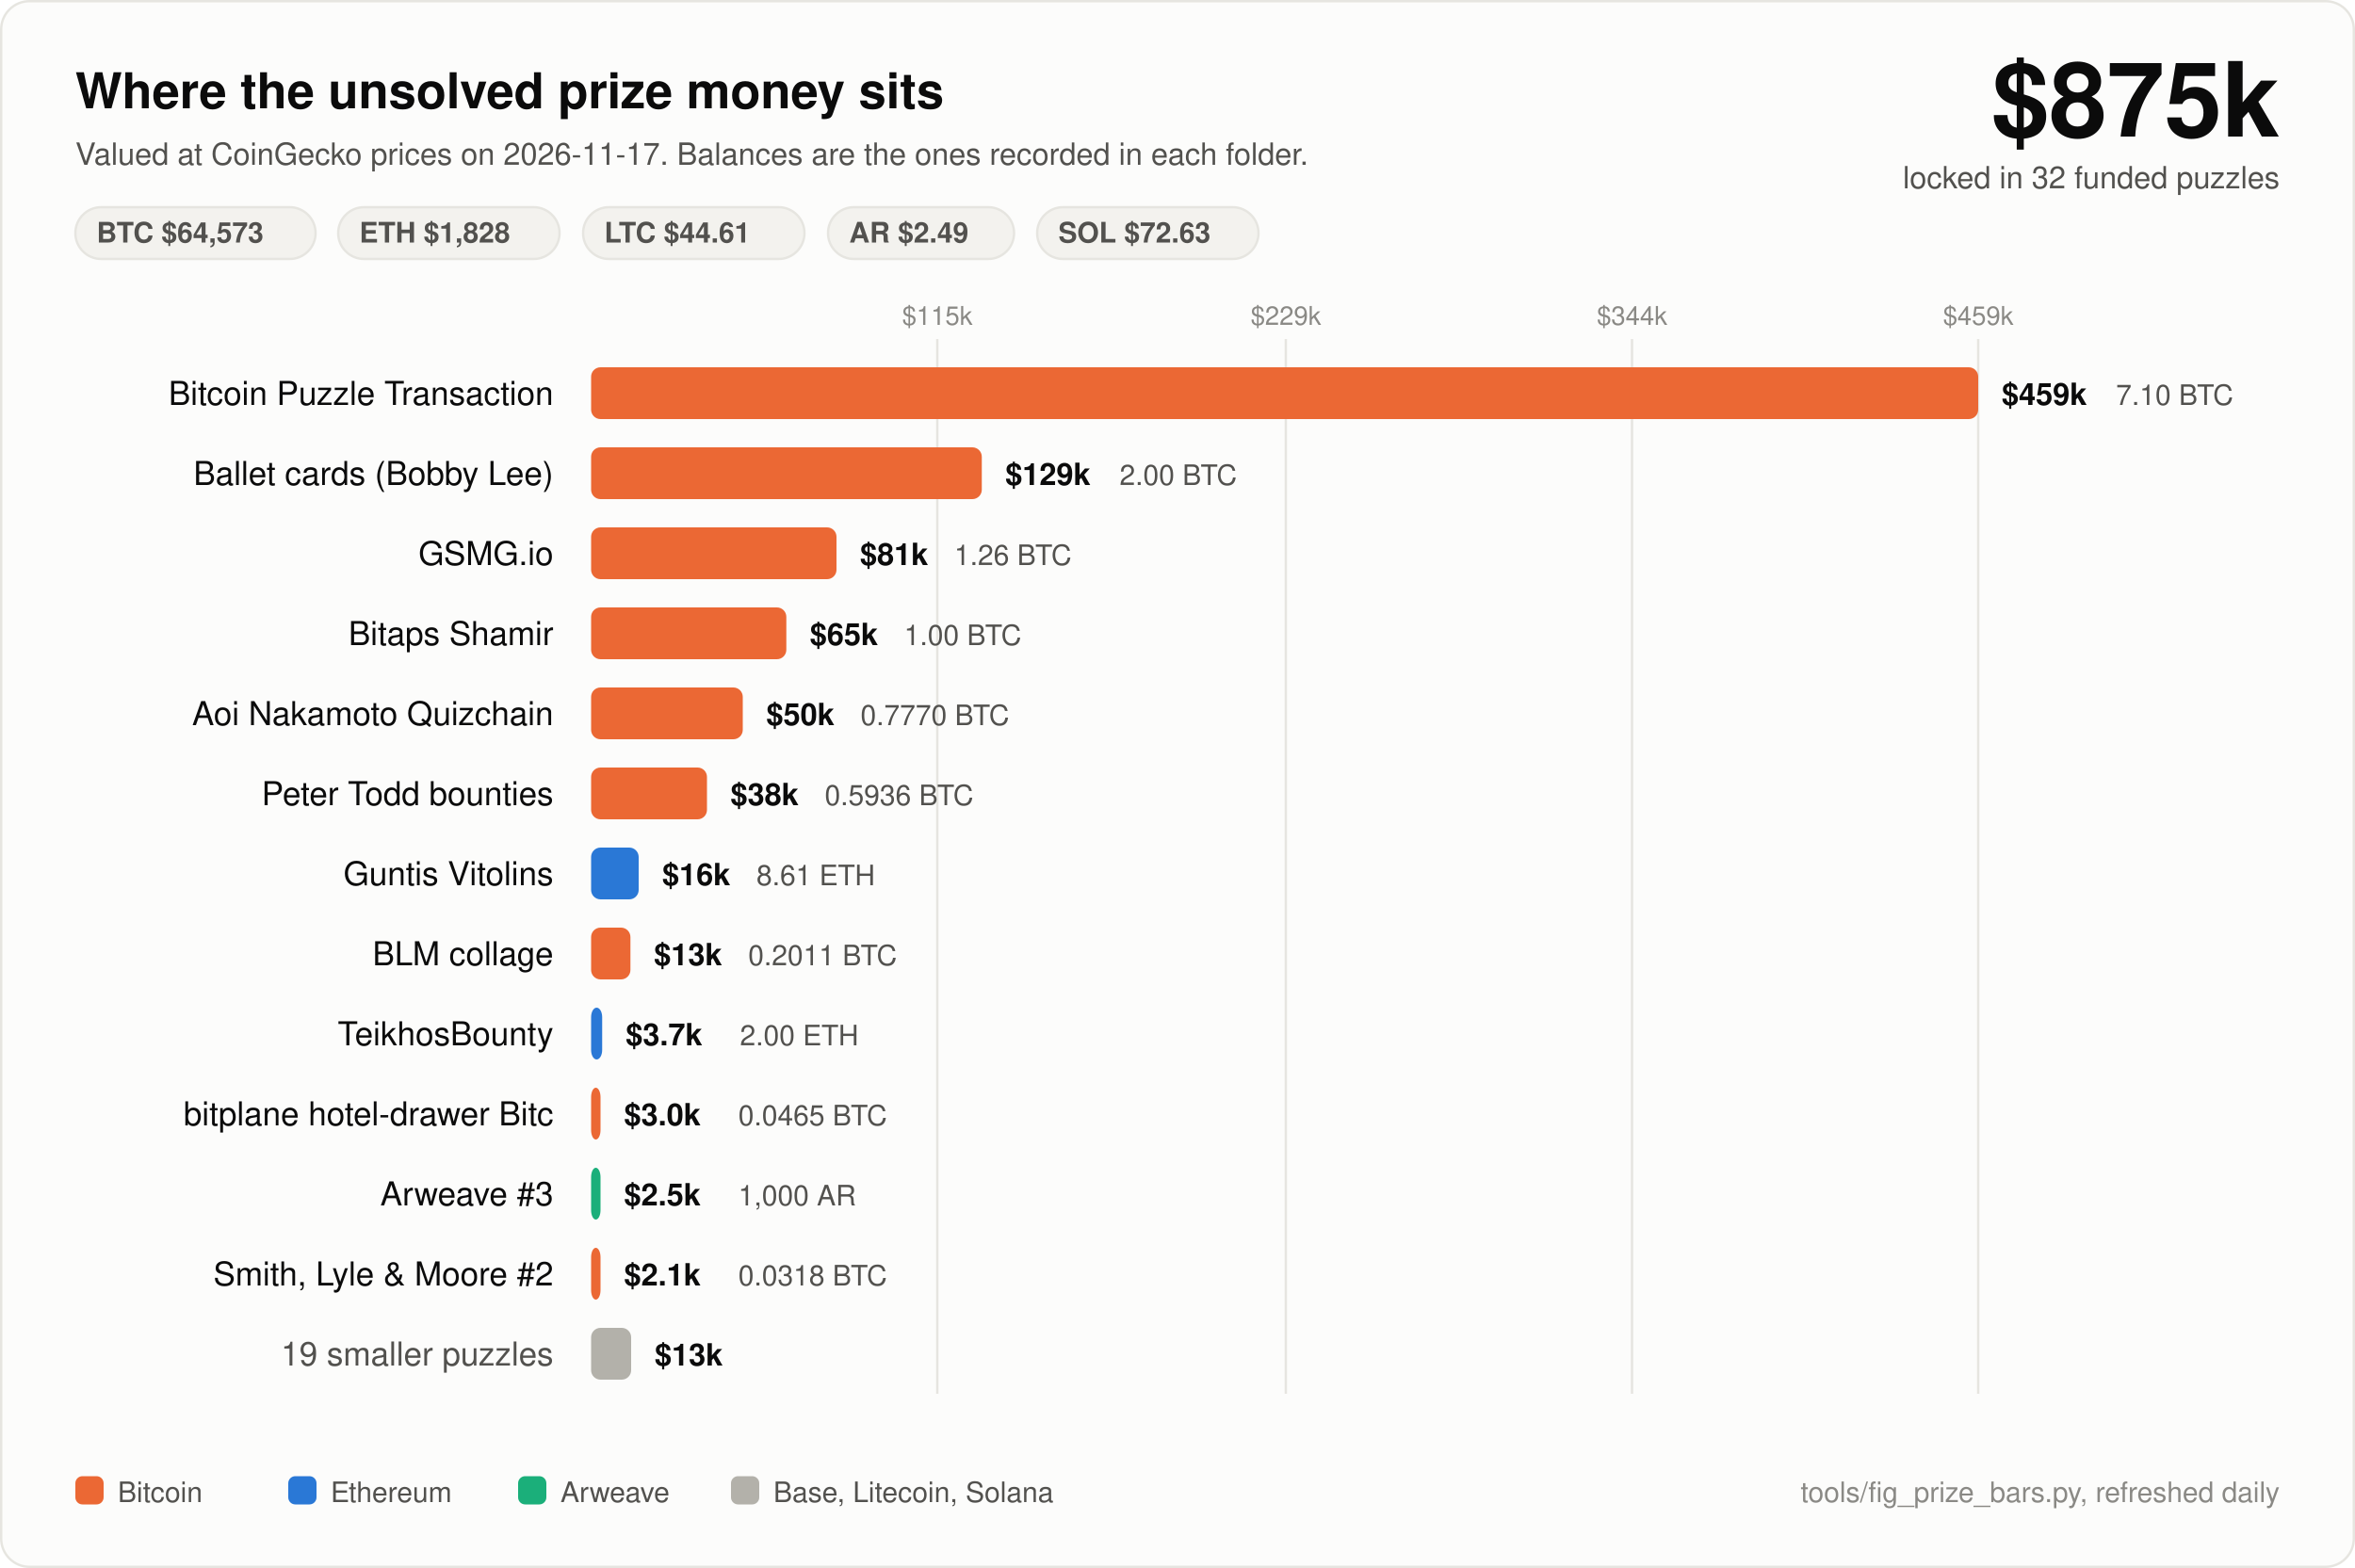
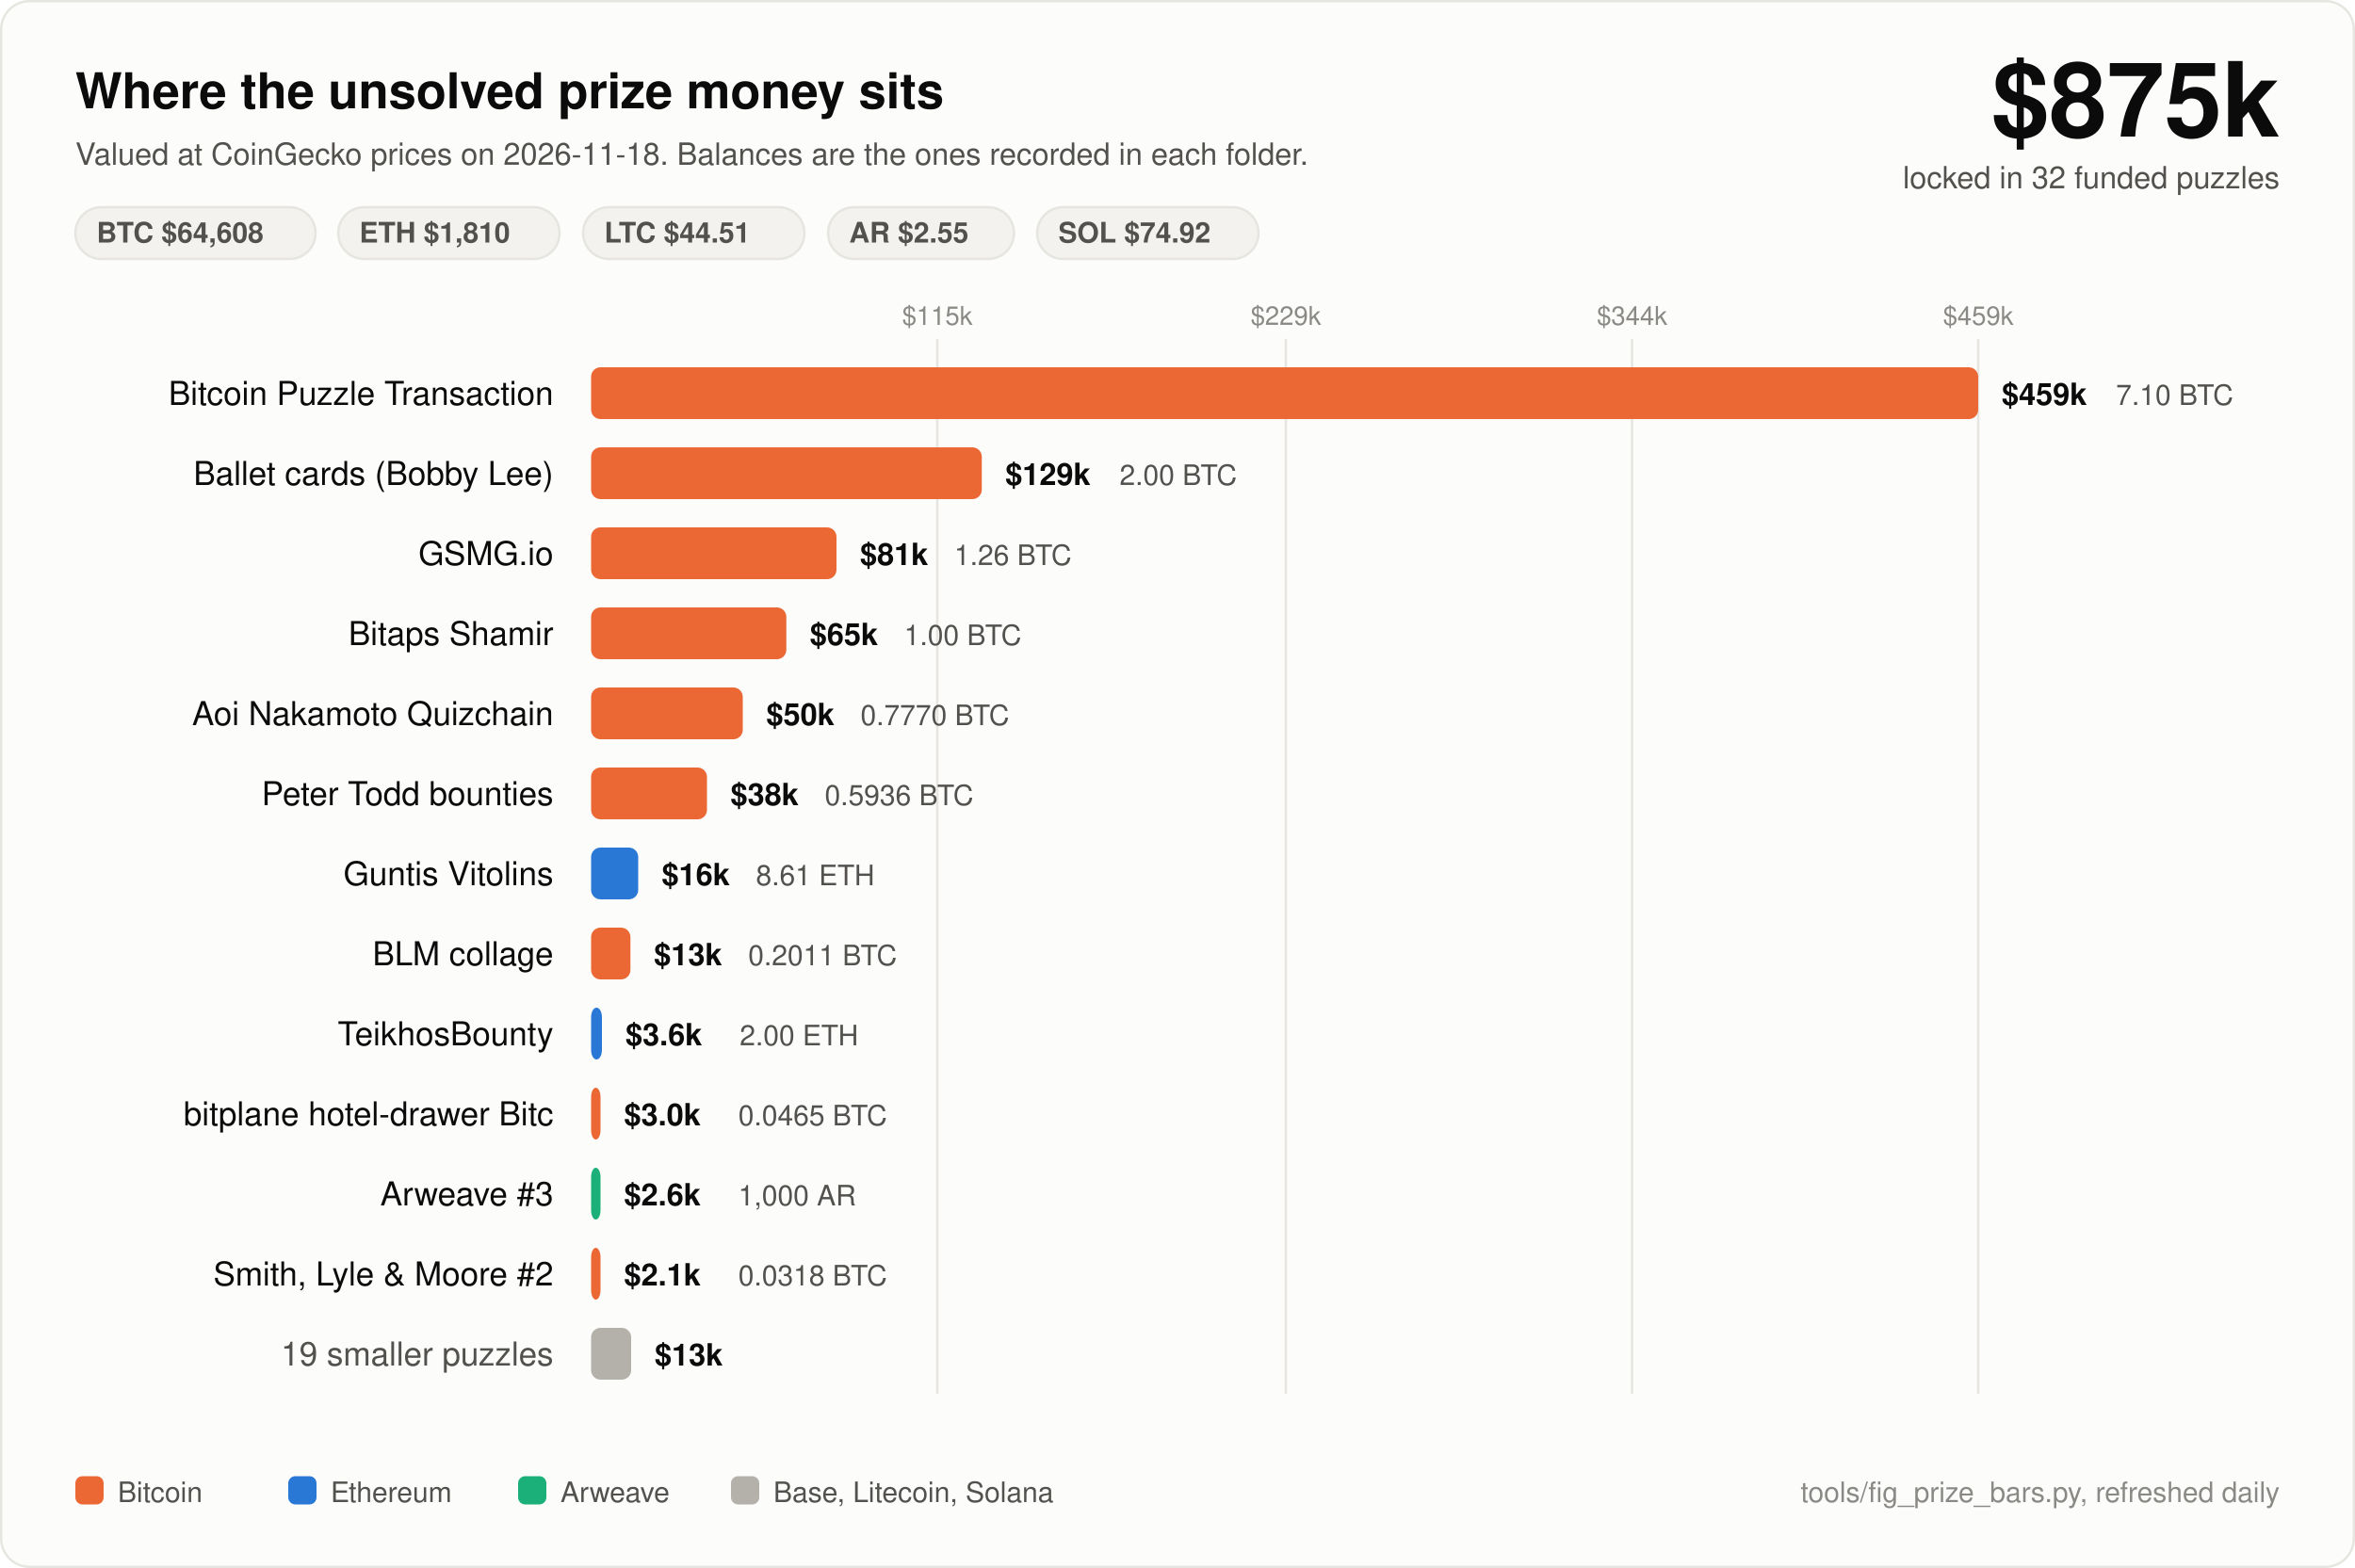
<svg xmlns="http://www.w3.org/2000/svg" width="1000" height="666" viewBox="0 0 1000 666" font-family="ui-sans-serif, -apple-system, Segoe UI, Helvetica, Arial, sans-serif">
  <rect x="0.5" y="0.5" width="999" height="665" rx="12" fill="#fcfcfb" stroke="#e6e5e0" />
  <text x="32" y="46" fill="#0b0b0b" font-size="21" font-weight="700">Where the unsolved prize money sits</text>
-   <text x="32" y="70" fill="#52514e" font-size="13">Valued at CoinGecko prices on 2026-11-17. Balances are the ones recorded in each folder.</text>
+   <text x="32" y="70" fill="#52514e" font-size="13">Valued at CoinGecko prices on 2026-11-18. Balances are the ones recorded in each folder.</text>
  <text x="968" y="58" fill="#0b0b0b" font-size="44" font-weight="700" text-anchor="end">$875k</text>
  <text x="968" y="80" fill="#52514e" font-size="13" text-anchor="end">locked in 32 funded puzzles</text>
  <rect x="32" y="88" width="102" height="22" rx="11" fill="#f3f2ee" stroke="#e6e5e0" />
-   <text x="41" y="103" fill="#52514e" font-size="12" font-weight="600">BTC $64,573</text>
+   <text x="41" y="103" fill="#52514e" font-size="12" font-weight="600">BTC $64,608</text>
  <rect x="143.6" y="88" width="94" height="22" rx="11" fill="#f3f2ee" stroke="#e6e5e0" />
-   <text x="152.6" y="103" fill="#52514e" font-size="12" font-weight="600">ETH $1,828</text>
+   <text x="152.6" y="103" fill="#52514e" font-size="12" font-weight="600">ETH $1,810</text>
  <rect x="247.6" y="88" width="94" height="22" rx="11" fill="#f3f2ee" stroke="#e6e5e0" />
-   <text x="256.6" y="103" fill="#52514e" font-size="12" font-weight="600">LTC $44.61</text>
+   <text x="256.6" y="103" fill="#52514e" font-size="12" font-weight="600">LTC $44.51</text>
  <rect x="351.6" y="88" width="79" height="22" rx="11" fill="#f3f2ee" stroke="#e6e5e0" />
-   <text x="360.6" y="103" fill="#52514e" font-size="12" font-weight="600">AR $2.49</text>
+   <text x="360.6" y="103" fill="#52514e" font-size="12" font-weight="600">AR $2.55</text>
  <rect x="440.4" y="88" width="94" height="22" rx="11" fill="#f3f2ee" stroke="#e6e5e0" />
-   <text x="449.4" y="103" fill="#52514e" font-size="12" font-weight="600">SOL $72.63</text>
+   <text x="449.4" y="103" fill="#52514e" font-size="12" font-weight="600">SOL $74.92</text>
  <line x1="398" y1="144" x2="398" y2="592" stroke="#e6e5e0" stroke-width="1" />
  <text x="398" y="138" fill="#8a8985" font-size="11" text-anchor="middle">$115k</text>
  <line x1="546" y1="144" x2="546" y2="592" stroke="#e6e5e0" stroke-width="1" />
  <text x="546" y="138" fill="#8a8985" font-size="11" text-anchor="middle">$229k</text>
  <line x1="693" y1="144" x2="693" y2="592" stroke="#e6e5e0" stroke-width="1" />
  <text x="693" y="138" fill="#8a8985" font-size="11" text-anchor="middle">$344k</text>
  <line x1="840" y1="144" x2="840" y2="592" stroke="#e6e5e0" stroke-width="1" />
  <text x="840" y="138" fill="#8a8985" font-size="11" text-anchor="middle">$459k</text>
  <text x="235" y="172" fill="#0b0b0b" font-size="14" text-anchor="end">Bitcoin Puzzle Transaction</text>
  <rect x="251" y="156" width="589.0" height="22" rx="4" fill="#eb6834" />
  <text x="850.0" y="172" fill="#0b0b0b" font-size="13" font-weight="600">$459k</text>
  <text x="898.5" y="172" fill="#52514e" font-size="12">7.10 BTC</text>
  <text x="235" y="206" fill="#0b0b0b" font-size="14" text-anchor="end">Ballet cards (Bobby Lee)</text>
  <rect x="251" y="190" width="165.9" height="22" rx="4" fill="#eb6834" />
  <text x="426.9" y="206" fill="#0b0b0b" font-size="13" font-weight="600">$129k</text>
  <text x="475.4" y="206" fill="#52514e" font-size="12">2.00 BTC</text>
  <text x="235" y="240" fill="#0b0b0b" font-size="14" text-anchor="end">GSMG.io</text>
  <rect x="251" y="224" width="104.2" height="22" rx="4" fill="#eb6834" />
  <text x="365.2" y="240" fill="#0b0b0b" font-size="13" font-weight="600">$81k</text>
  <text x="405.2" y="240" fill="#52514e" font-size="12">1.26 BTC</text>
  <text x="235" y="274" fill="#0b0b0b" font-size="14" text-anchor="end">Bitaps Shamir</text>
  <rect x="251" y="258" width="82.9" height="22" rx="4" fill="#eb6834" />
  <text x="343.9" y="274" fill="#0b0b0b" font-size="13" font-weight="600">$65k</text>
  <text x="383.9" y="274" fill="#52514e" font-size="12">1.00 BTC</text>
  <text x="235" y="308" fill="#0b0b0b" font-size="14" text-anchor="end">Aoi Nakamoto Quizchain</text>
  <rect x="251" y="292" width="64.4" height="22" rx="4" fill="#eb6834" />
  <text x="325.4" y="308" fill="#0b0b0b" font-size="13" font-weight="600">$50k</text>
  <text x="365.4" y="308" fill="#52514e" font-size="12">0.7770 BTC</text>
  <text x="235" y="342" fill="#0b0b0b" font-size="14" text-anchor="end">Peter Todd bounties</text>
  <rect x="251" y="326" width="49.2" height="22" rx="4" fill="#eb6834" />
  <text x="310.2" y="342" fill="#0b0b0b" font-size="13" font-weight="600">$38k</text>
  <text x="350.2" y="342" fill="#52514e" font-size="12">0.5936 BTC</text>
  <text x="235" y="376" fill="#0b0b0b" font-size="14" text-anchor="end">Guntis Vitolins</text>
-   <rect x="251" y="360" width="20.2" height="22" rx="4" fill="#2a78d6" />
-   <text x="281.2" y="376" fill="#0b0b0b" font-size="13" font-weight="600">$16k</text>
-   <text x="321.2" y="376" fill="#52514e" font-size="12">8.61 ETH</text>
+   <rect x="251" y="360" width="20.0" height="22" rx="4" fill="#2a78d6" />
+   <text x="281.0" y="376" fill="#0b0b0b" font-size="13" font-weight="600">$16k</text>
+   <text x="321.0" y="376" fill="#52514e" font-size="12">8.61 ETH</text>
  <text x="235" y="410" fill="#0b0b0b" font-size="14" text-anchor="end">BLM collage</text>
  <rect x="251" y="394" width="16.7" height="22" rx="4" fill="#eb6834" />
  <text x="277.7" y="410" fill="#0b0b0b" font-size="13" font-weight="600">$13k</text>
  <text x="317.7" y="410" fill="#52514e" font-size="12">0.2011 BTC</text>
  <text x="235" y="444" fill="#0b0b0b" font-size="14" text-anchor="end">TeikhosBounty</text>
-   <rect x="251" y="428" width="4.7" height="22" rx="4" fill="#2a78d6" />
-   <text x="265.7" y="444" fill="#0b0b0b" font-size="13" font-weight="600">$3.7k</text>
-   <text x="314.2" y="444" fill="#52514e" font-size="12">2.00 ETH</text>
+   <rect x="251" y="428" width="4.6" height="22" rx="4" fill="#2a78d6" />
+   <text x="265.6" y="444" fill="#0b0b0b" font-size="13" font-weight="600">$3.6k</text>
+   <text x="314.1" y="444" fill="#52514e" font-size="12">2.00 ETH</text>
  <text x="235" y="478" fill="#0b0b0b" font-size="14" text-anchor="end">bitplane hotel-drawer Bitc</text>
  <rect x="251" y="462" width="4.0" height="22" rx="4" fill="#eb6834" />
  <text x="265.0" y="478" fill="#0b0b0b" font-size="13" font-weight="600">$3.0k</text>
  <text x="313.5" y="478" fill="#52514e" font-size="12">0.0465 BTC</text>
  <text x="235" y="512" fill="#0b0b0b" font-size="14" text-anchor="end">Arweave #3</text>
  <rect x="251" y="496" width="4.0" height="22" rx="4" fill="#1baf7a" />
-   <text x="265.0" y="512" fill="#0b0b0b" font-size="13" font-weight="600">$2.5k</text>
+   <text x="265.0" y="512" fill="#0b0b0b" font-size="13" font-weight="600">$2.6k</text>
  <text x="313.5" y="512" fill="#52514e" font-size="12">1,000 AR</text>
  <text x="235" y="546" fill="#0b0b0b" font-size="14" text-anchor="end">Smith, Lyle &amp; Moore #2</text>
  <rect x="251" y="530" width="4.0" height="22" rx="4" fill="#eb6834" />
  <text x="265.0" y="546" fill="#0b0b0b" font-size="13" font-weight="600">$2.1k</text>
  <text x="313.5" y="546" fill="#52514e" font-size="12">0.0318 BTC</text>
  <text x="235" y="580" fill="#52514e" font-size="14" text-anchor="end">19 smaller puzzles</text>
  <rect x="251" y="564" width="17.0" height="22" rx="4" fill="#b3b1aa" />
  <text x="278.0" y="580" fill="#0b0b0b" font-size="13" font-weight="600">$13k</text>
  <rect x="32" y="627" width="12" height="12" rx="3" fill="#eb6834" />
  <text x="50" y="638" fill="#52514e" font-size="12">Bitcoin</text>
  <rect x="122.4" y="627" width="12" height="12" rx="3" fill="#2a78d6" />
  <text x="140.4" y="638" fill="#52514e" font-size="12">Ethereum</text>
  <rect x="220.0" y="627" width="12" height="12" rx="3" fill="#1baf7a" />
  <text x="238.0" y="638" fill="#52514e" font-size="12">Arweave</text>
  <rect x="310.4" y="627" width="12" height="12" rx="3" fill="#b3b1aa" />
  <text x="328.4" y="638" fill="#52514e" font-size="12">Base, Litecoin, Solana</text>
  <text x="968" y="638" fill="#8a8985" font-size="12" text-anchor="end">tools/fig_prize_bars.py, refreshed daily</text>
</svg>
